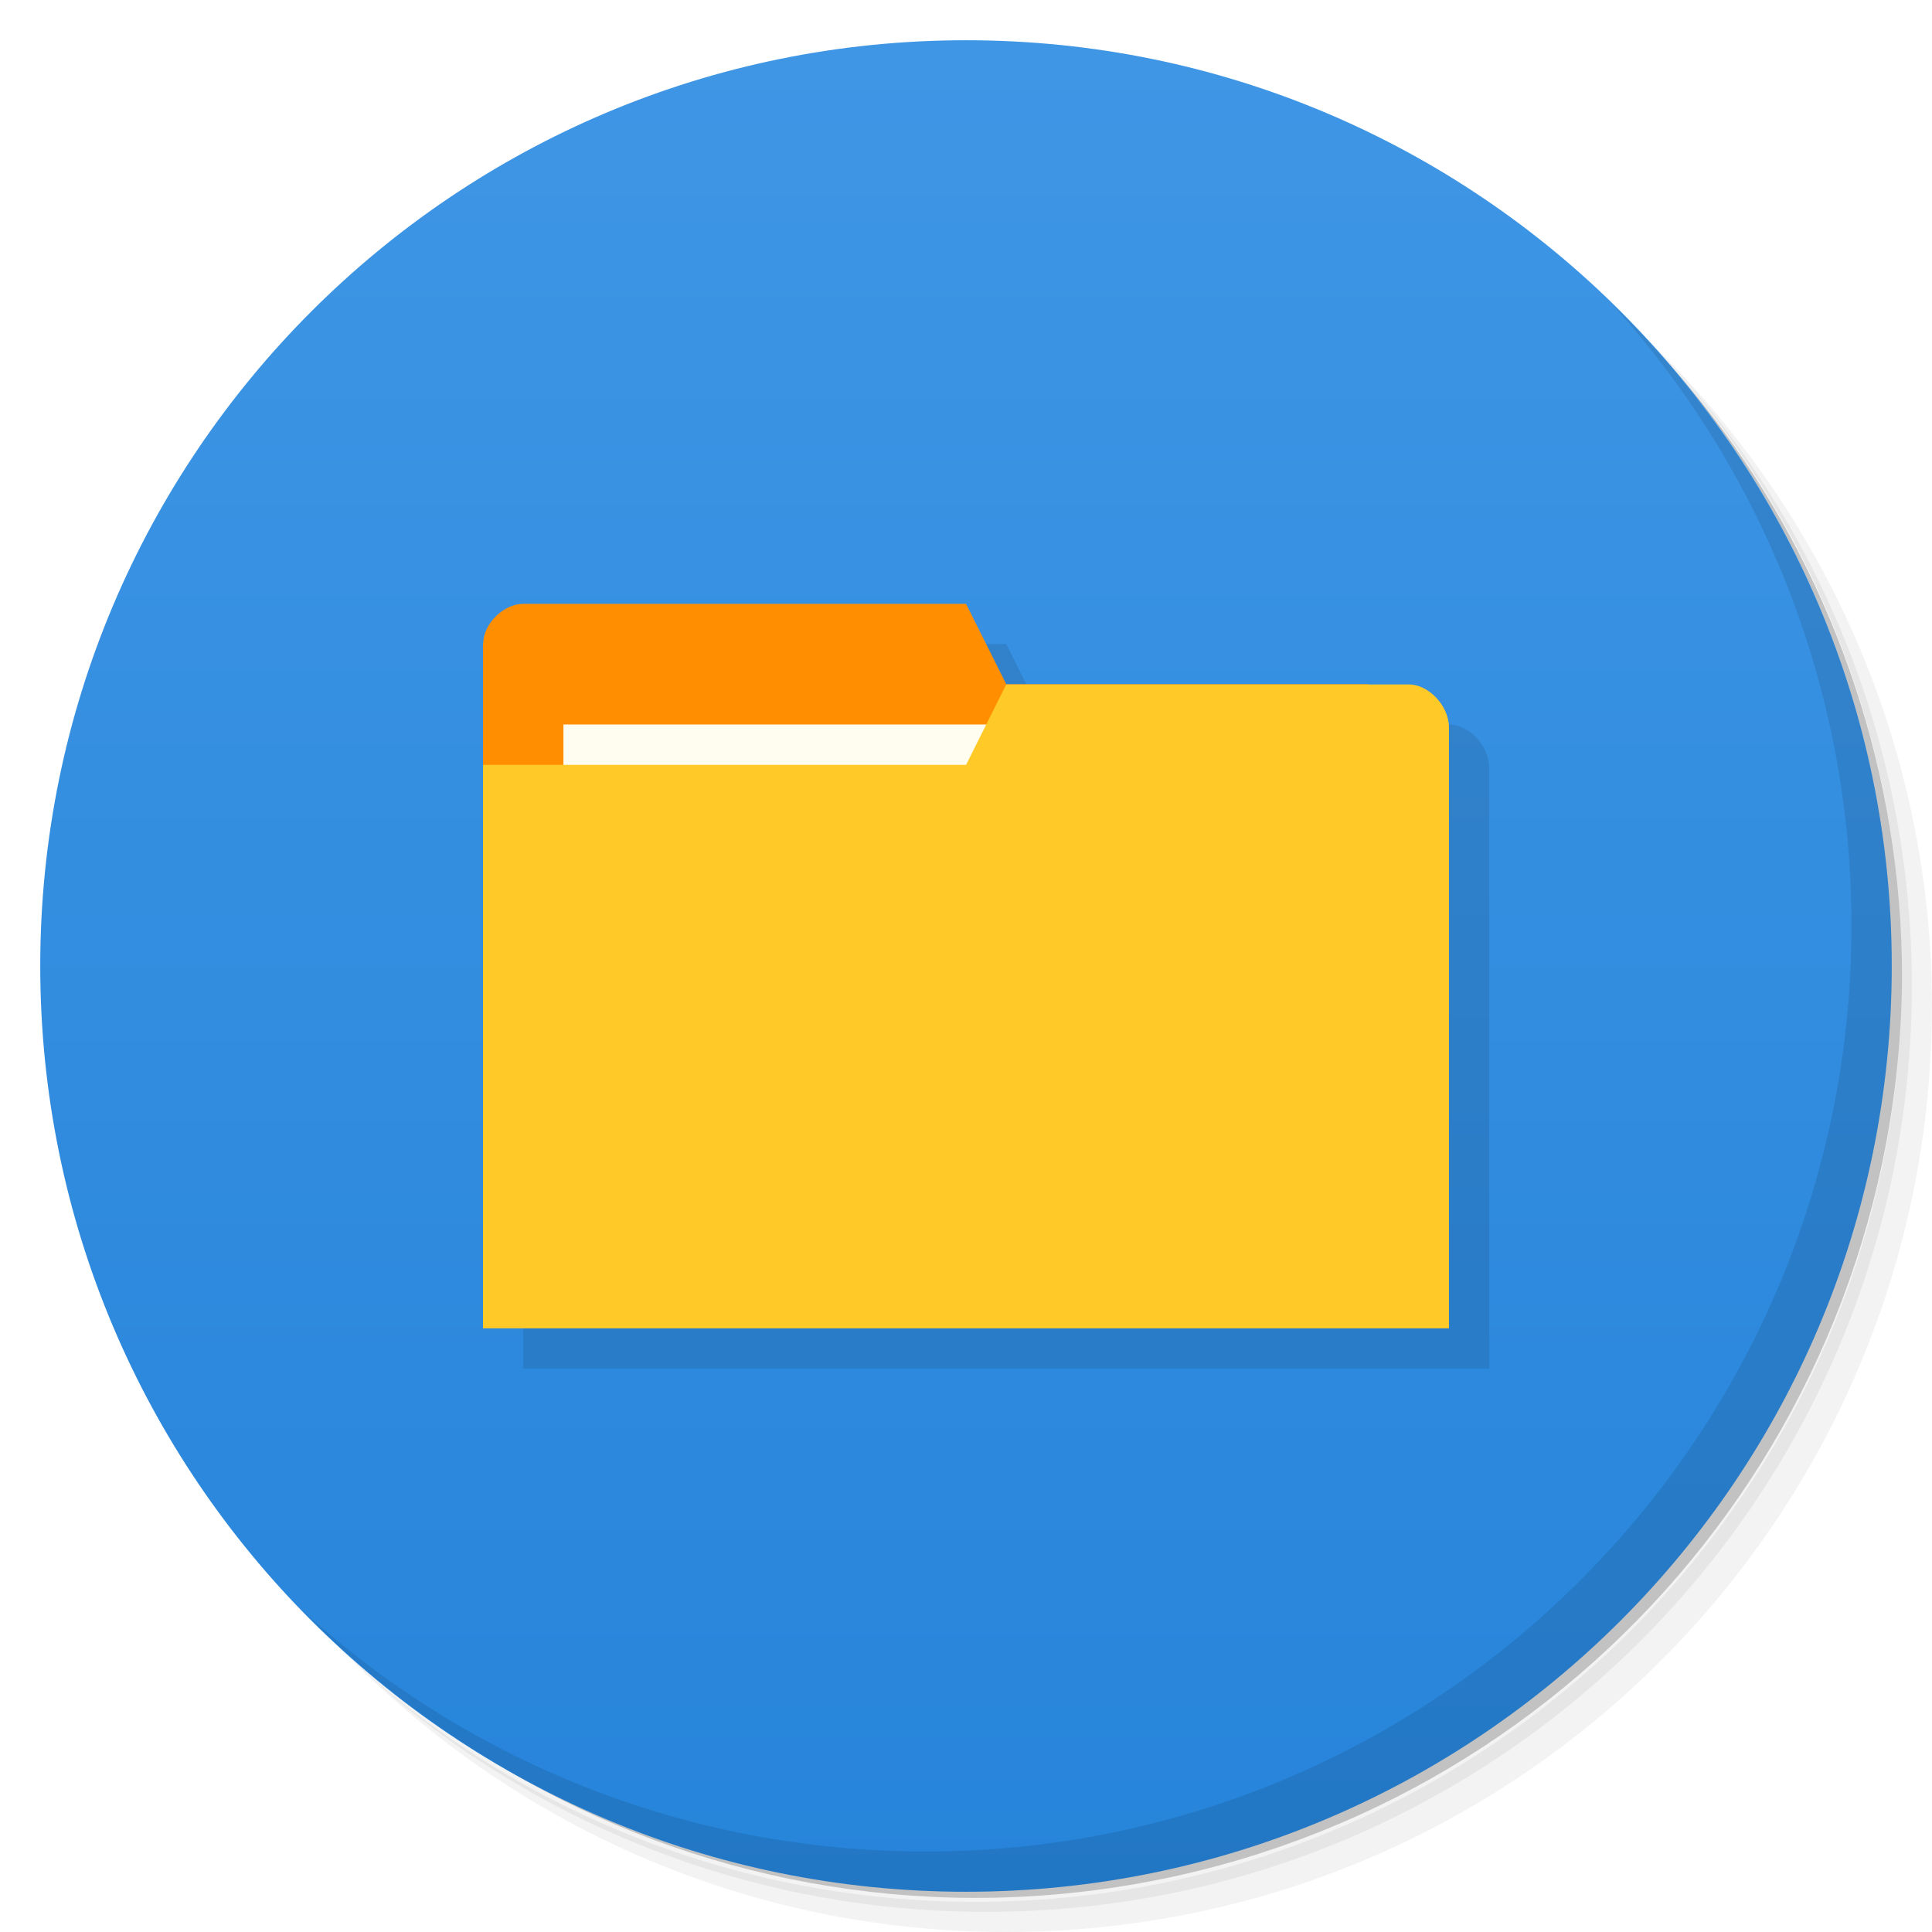
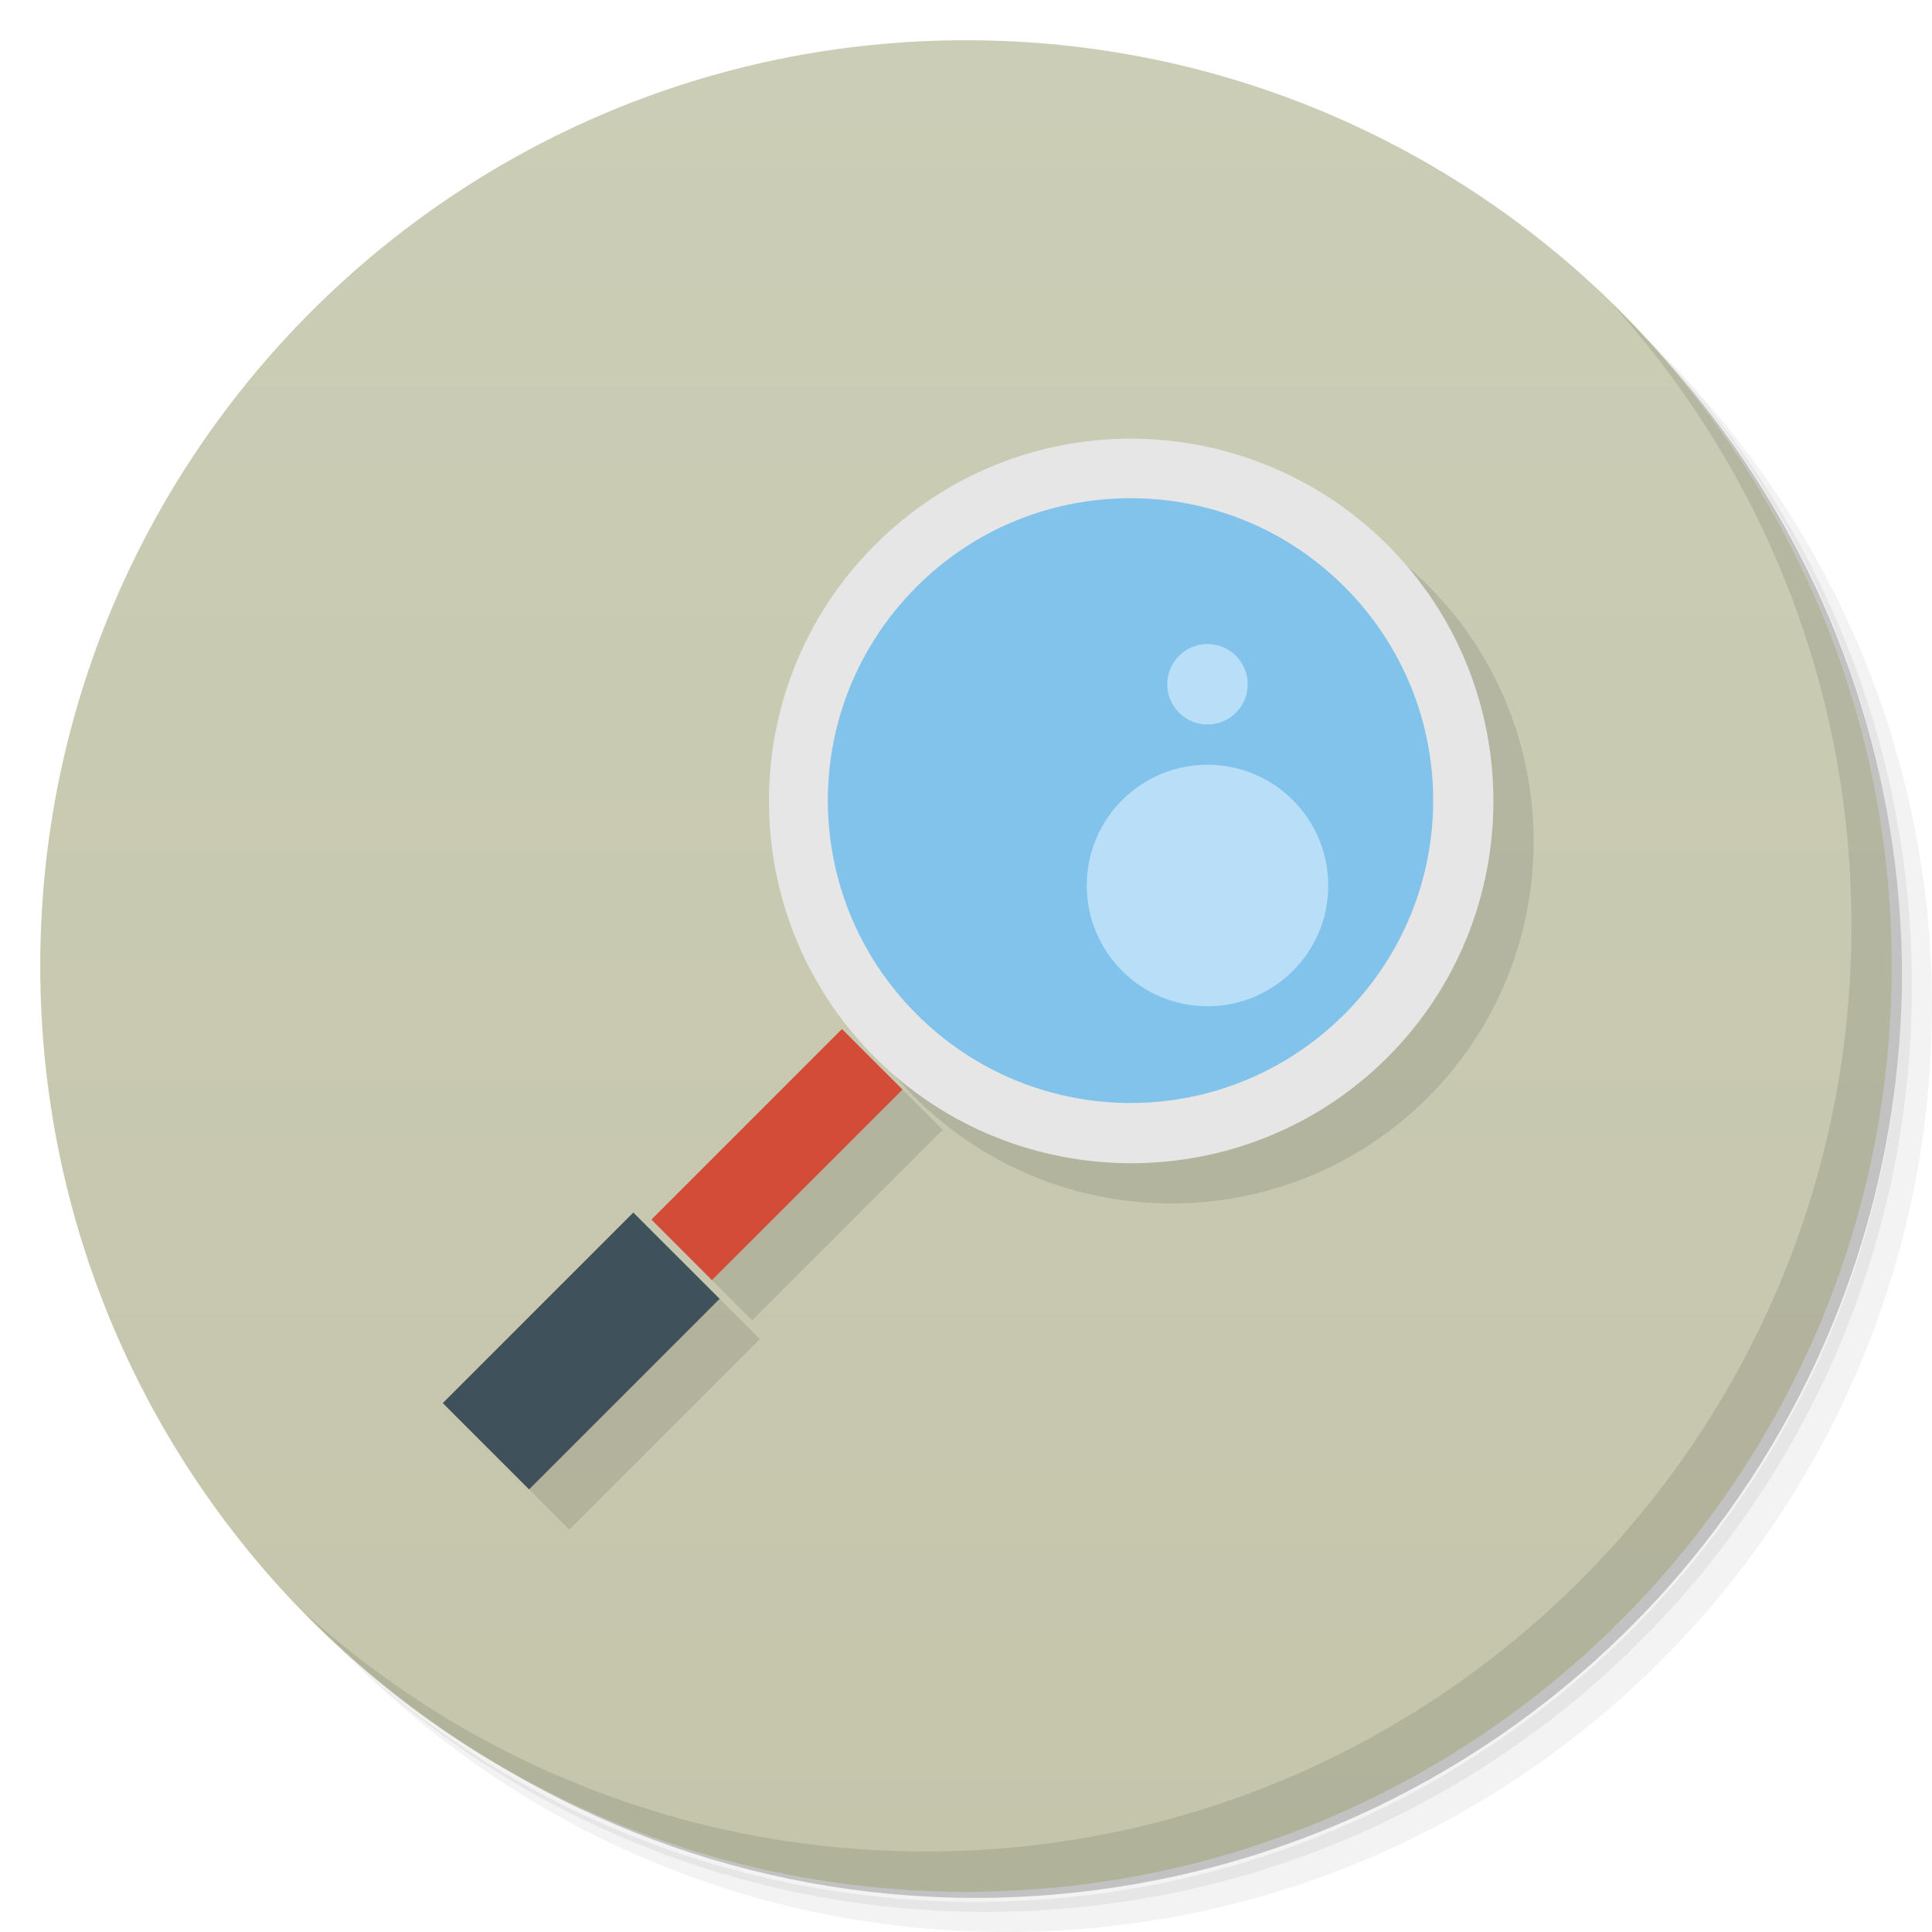
<svg xmlns="http://www.w3.org/2000/svg" viewBox="0 0 48 48">
  <defs>
-     <linearGradient id="linearGradient3813" gradientUnits="userSpaceOnUse" gradientTransform="matrix(0,-1,1,0,-1.5e-6,48)" x1="1" x2="47">
-       <stop style="stop-color:#2684da;stop-opacity:1" />
-       <stop offset="1" style="stop-color:#3f96e5;stop-opacity:1" />
+     <linearGradient id="linearGradient3764" x1="1" x2="47" gradientUnits="userSpaceOnUse" gradientTransform="matrix(0,-1,1,0,-1.5e-6,48)">
+       <stop style="stop-color:#c4c5ab;stop-opacity:1" />
+       <stop offset="1" style="stop-color:#cccdb6;stop-opacity:1" />
    </linearGradient>
  </defs>
  <g>
    <path d="m 36.31 5 c 5.859 4.062 9.688 10.831 9.688 18.5 c 0 12.426 -10.07 22.5 -22.5 22.5 c -7.669 0 -14.438 -3.828 -18.5 -9.688 c 1.037 1.822 2.306 3.499 3.781 4.969 c 4.085 3.712 9.514 5.969 15.469 5.969 c 12.703 0 23 -10.298 23 -23 c 0 -5.954 -2.256 -11.384 -5.969 -15.469 c -1.469 -1.475 -3.147 -2.744 -4.969 -3.781 z m 4.969 3.781 c 3.854 4.113 6.219 9.637 6.219 15.719 c 0 12.703 -10.297 23 -23 23 c -6.081 0 -11.606 -2.364 -15.719 -6.219 c 4.16 4.144 9.883 6.719 16.219 6.719 c 12.703 0 23 -10.298 23 -23 c 0 -6.335 -2.575 -12.06 -6.719 -16.219 z" style="opacity:0.05" />
    <path d="m 41.28 8.781 c 3.712 4.085 5.969 9.514 5.969 15.469 c 0 12.703 -10.297 23 -23 23 c -5.954 0 -11.384 -2.256 -15.469 -5.969 c 4.113 3.854 9.637 6.219 15.719 6.219 c 12.703 0 23 -10.298 23 -23 c 0 -6.081 -2.364 -11.606 -6.219 -15.719 z" style="opacity:0.1" />
    <path d="m 31.25 2.375 c 8.615 3.154 14.75 11.417 14.75 21.13 c 0 12.426 -10.07 22.5 -22.5 22.5 c -9.708 0 -17.971 -6.135 -21.12 -14.75 a 23 23 0 0 0 44.875 -7 a 23 23 0 0 0 -16 -21.875 z" style="opacity:0.2" />
  </g>
-   <path d="M 24,1 C 36.703,1 47,11.297 47,24 47,36.703 36.703,47 24,47 11.297,47 1,36.703 1,24 1,11.297 11.297,1 24,1 z" style="fill:url(#linearGradient3813);fill-opacity:1" />
+   <g>
+     <path d="m 24 1 c 12.703 0 23 10.297 23 23 c 0 12.703 -10.297 23 -23 23 -12.703 0 -23 -10.297 -23 -23 0 -12.703 10.297 -23 23 -23 z" style="fill:url(#linearGradient3764);fill-opacity:1" />
+   </g>
+   <g>
+     <g>
+       <g transform="translate(1,1)">
+         <g style="opacity:0.1">
+           <g>
+             <path d="m 28.09 10.898 c -2.309 0 -4.598 0.887 -6.352 2.641 -3.512 3.508 -3.512 9.223 0 12.73 3.508 3.508 9.223 3.508 12.734 0 3.508 -3.508 3.508 -9.223 0 -12.73 -1.758 -1.754 -4.078 -2.641 -6.383 -2.641" style="fill:#000;fill-opacity:1;stroke:none;fill-rule:nonzero" />
+             <path d="m 17.879 32.27 l -2.145 -2.145 l -4.734 4.734 l 2.145 2.145 m 4.734 -4.734" style="fill:#000;fill-opacity:1;stroke:none;fill-rule:nonzero" />
+             <path d="m 22.422 27.07 l -1.504 -1.504 l -4.734 4.734 l 1.504 1.504 m 4.734 -4.734" style="fill:#000;fill-opacity:1;stroke:none;fill-rule:nonzero" />
+           </g>
+         </g>
+       </g>
+     </g>
+   </g>
+   <g>
+     <g>
+       <g>
+         <path d="m 36.602 19.898 c 0 4.699 -3.805 8.504 -8.5 8.504 -4.699 0 -8.504 -3.805 -8.5 -8.504 -0.004 -4.695 3.801 -8.504 8.5 -8.504 4.695 0 8.5 3.809 8.5 8.504 m 0 0" style="fill:#82c3ec;fill-opacity:1;stroke:none;fill-rule:nonzero" />
+         <path d="m 28.09 10.898 c -2.309 0 -4.598 0.887 -6.352 2.641 -3.512 3.508 -3.512 9.223 0 12.73 3.508 3.508 9.223 3.508 12.734 0 3.508 -3.508 3.508 -9.223 0 -12.73 -1.758 -1.754 -4.078 -2.641 -6.383 -2.641 m 0 1.48 c 1.922 0 3.84 0.727 5.313 2.199 2.941 2.941 2.941 7.68 0 10.621 -2.945 2.941 -7.684 2.941 -10.629 0 -2.941 -2.941 -2.941 -7.68 0 -10.621 1.473 -1.473 3.391 -2.199 5.316 -2.199 m 0 0" style="fill:#e6e6e6;fill-opacity:1;stroke:none;fill-rule:nonzero" />
+         <path d="M 17.879,32.27 15.734,30.125 11,34.859 l 2.145,2.145 m 4.734,-4.734" style="fill:#3f525b;fill-opacity:1;stroke:none;fill-rule:nonzero" />
+         <path d="m 22.422 27.07 -1.504 -1.504 -4.734 4.734 1.504 1.504 m 4.734 -4.734" style="fill:#d24c37;fill-opacity:1;stroke:none;fill-rule:nonzero" />
+         <path d="m 33 22 c 0 1.656 -1.344 3 -3 3 -1.656 0 -3 -1.344 -3 -3 0 -1.656 1.344 -3 3 -3 1.656 0 3 1.344 3 3 m 0 0" style="fill:#b9def8;fill-opacity:1;stroke:none;fill-rule:nonzero" />
+         <path d="m 31 17 c 0 0.551 -0.449 1 -1 1 -0.551 0 -1 -0.449 -1 -1 0 -0.551 0.449 -1 1 -1 0.551 0 1 0.449 1 1 m 0 0" style="fill:#b9def8;fill-opacity:1;stroke:none;fill-rule:nonzero" />
+       </g>
+     </g>
+   </g>
  <g>
    <path d="m 40.03 7.531 c 3.712 4.084 5.969 9.514 5.969 15.469 0 12.703 -10.297 23 -23 23 c -5.954 0 -11.384 -2.256 -15.469 -5.969 4.178 4.291 10.01 6.969 16.469 6.969 c 12.703 0 23 -10.298 23 -23 0 -6.462 -2.677 -12.291 -6.969 -16.469 z" style="opacity:0.1" />
  </g>
-   <g transform="matrix(3.543307,0,0,3.543307,0.9988192,2)" style="fill:#000;opacity:0.1;fill-opacity:1">
-     <path d="m 14,16 c -0.5,0 -1,0.5 -1,1 0,5.667 0,11.333 0,17 l 24,0 0,-14.934 C 37,18.533 36.5,18 36,18 c -3.333,0 -6.667,0 -10,0 l -1,-2 z" transform="matrix(0.2822222,0,0,0.2822222,-0.2822223,-0.5644445)" style="stroke:none" />
-   </g>
-   <g transform="matrix(3.543307,0,0,3.543307,-0.00118081,1.6631688e-8)">
-     <path d="m 3.387 4.516 0 3.951 6.491 0 0 -1.976 -0.282 -1.693 -2.54 0 -0.282 -0.564 -3.104 0 c -0.141 0 -0.282 0.141 -0.282 0.282 z" style="fill:#ff8f00;fill-opacity:1;stroke:none" />
-     <rect y="5.08" x="3.951" height="1.129" width="3.104" style="fill:#fffdf0;fill-opacity:1;stroke:none" />
-     <path d="m 10.16 5.099 0 4.215 -6.773 0 0 -3.951 3.387 0 0.282 -0.564 2.822 0 c 0.141 0 0.282 0.151 0.282 0.301 z" style="fill:#ffca28;fill-opacity:1;stroke:none" />
-   </g>
</svg>
